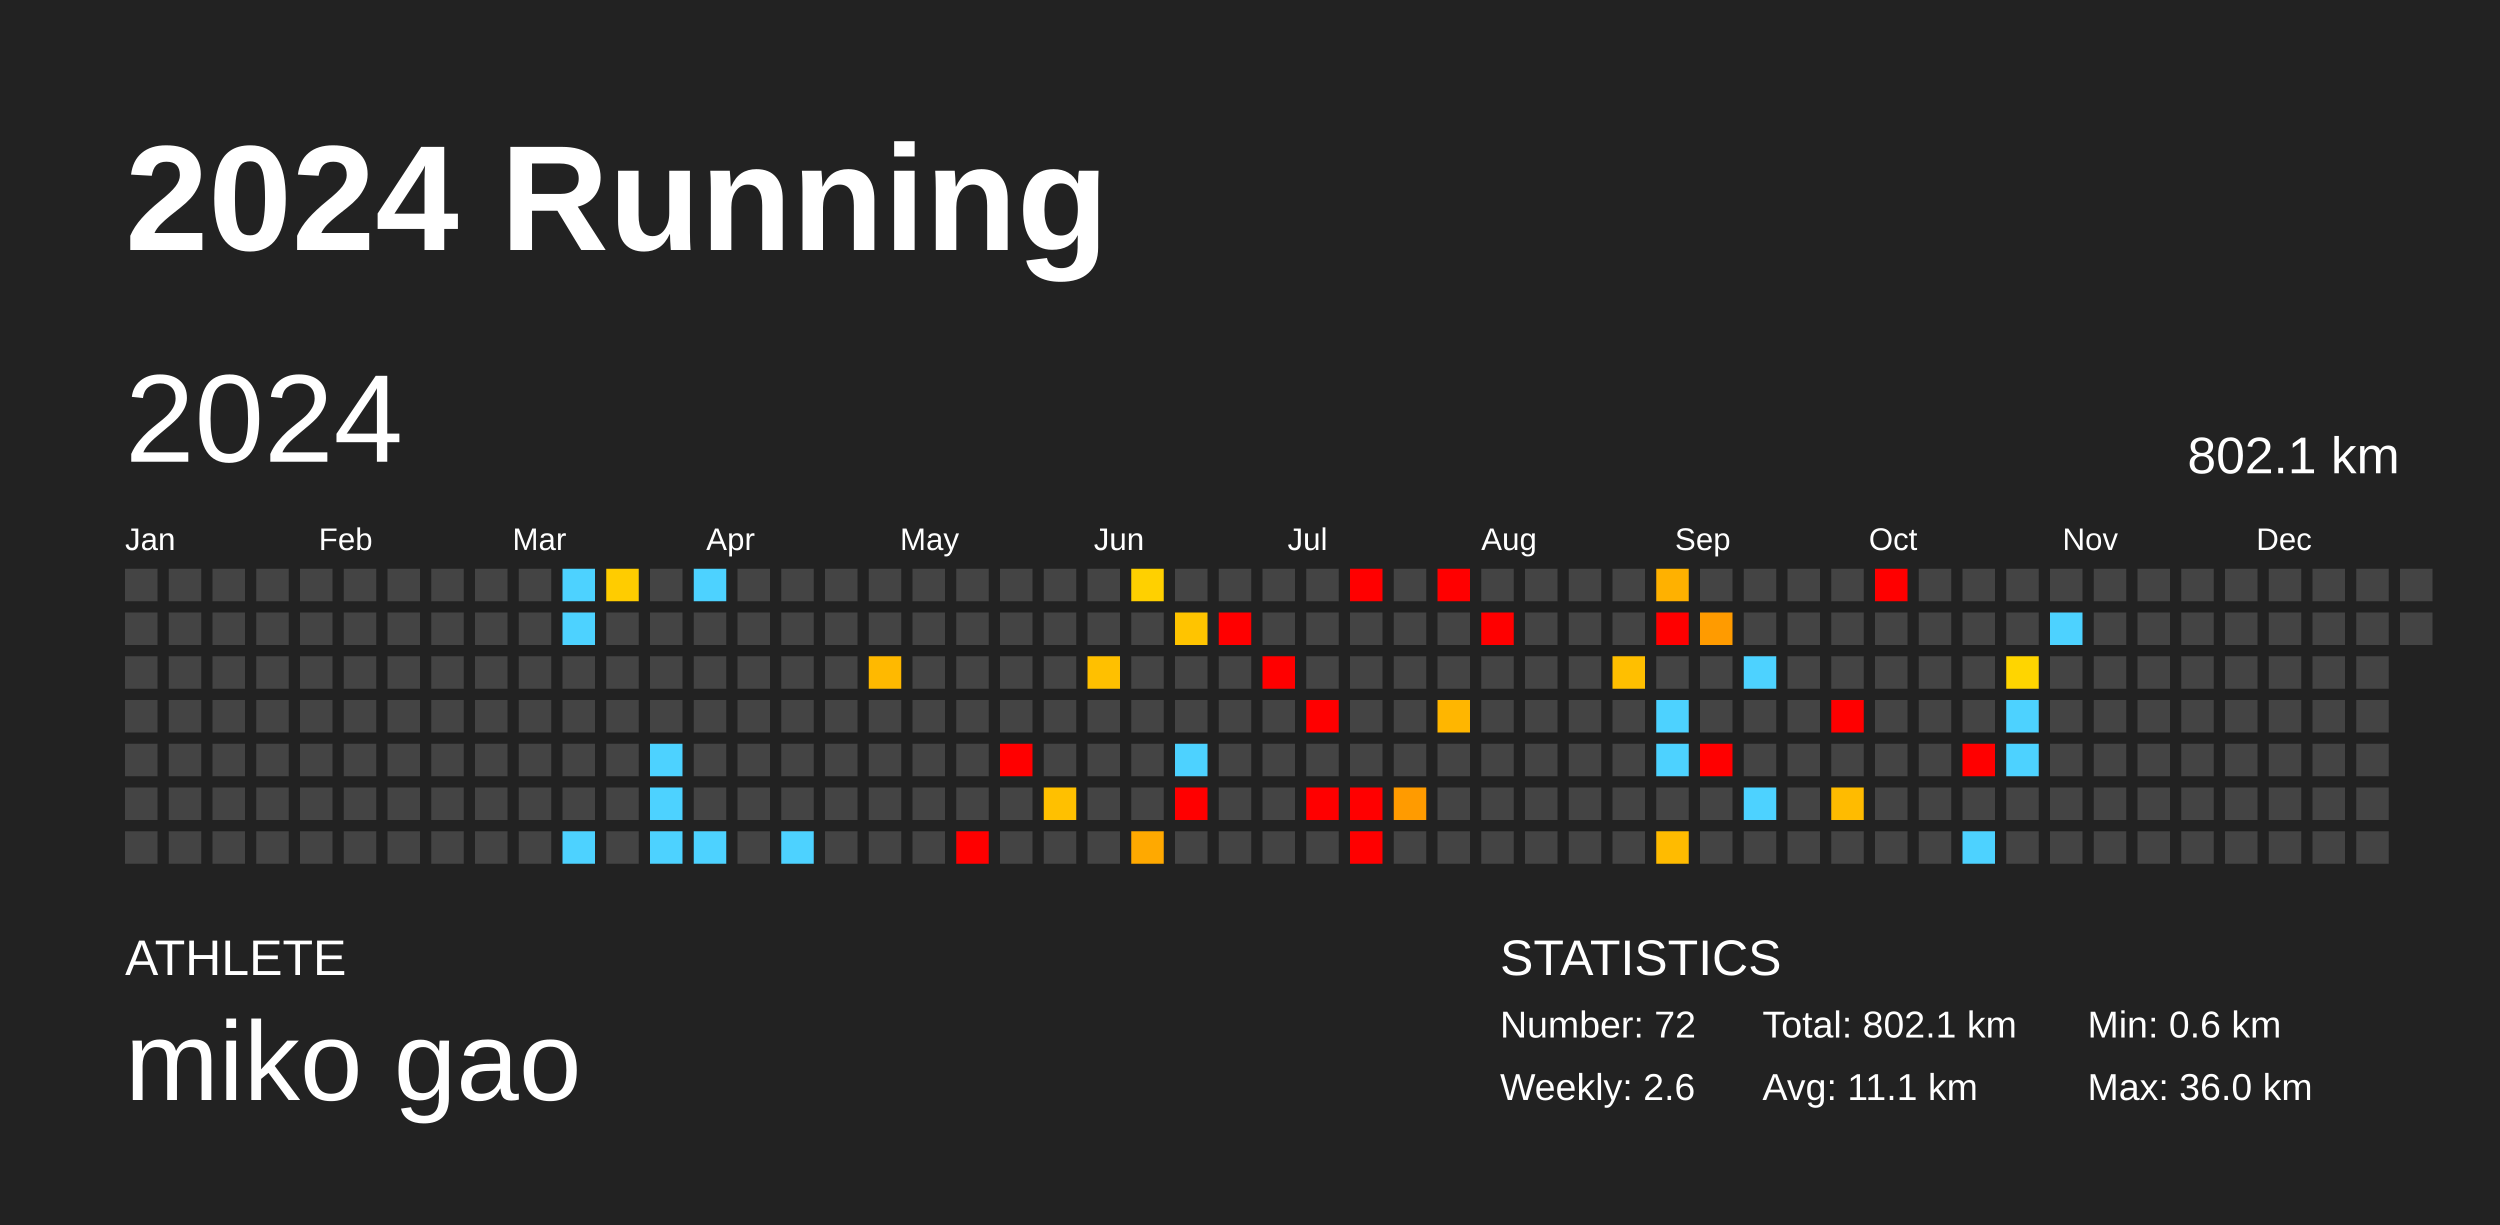
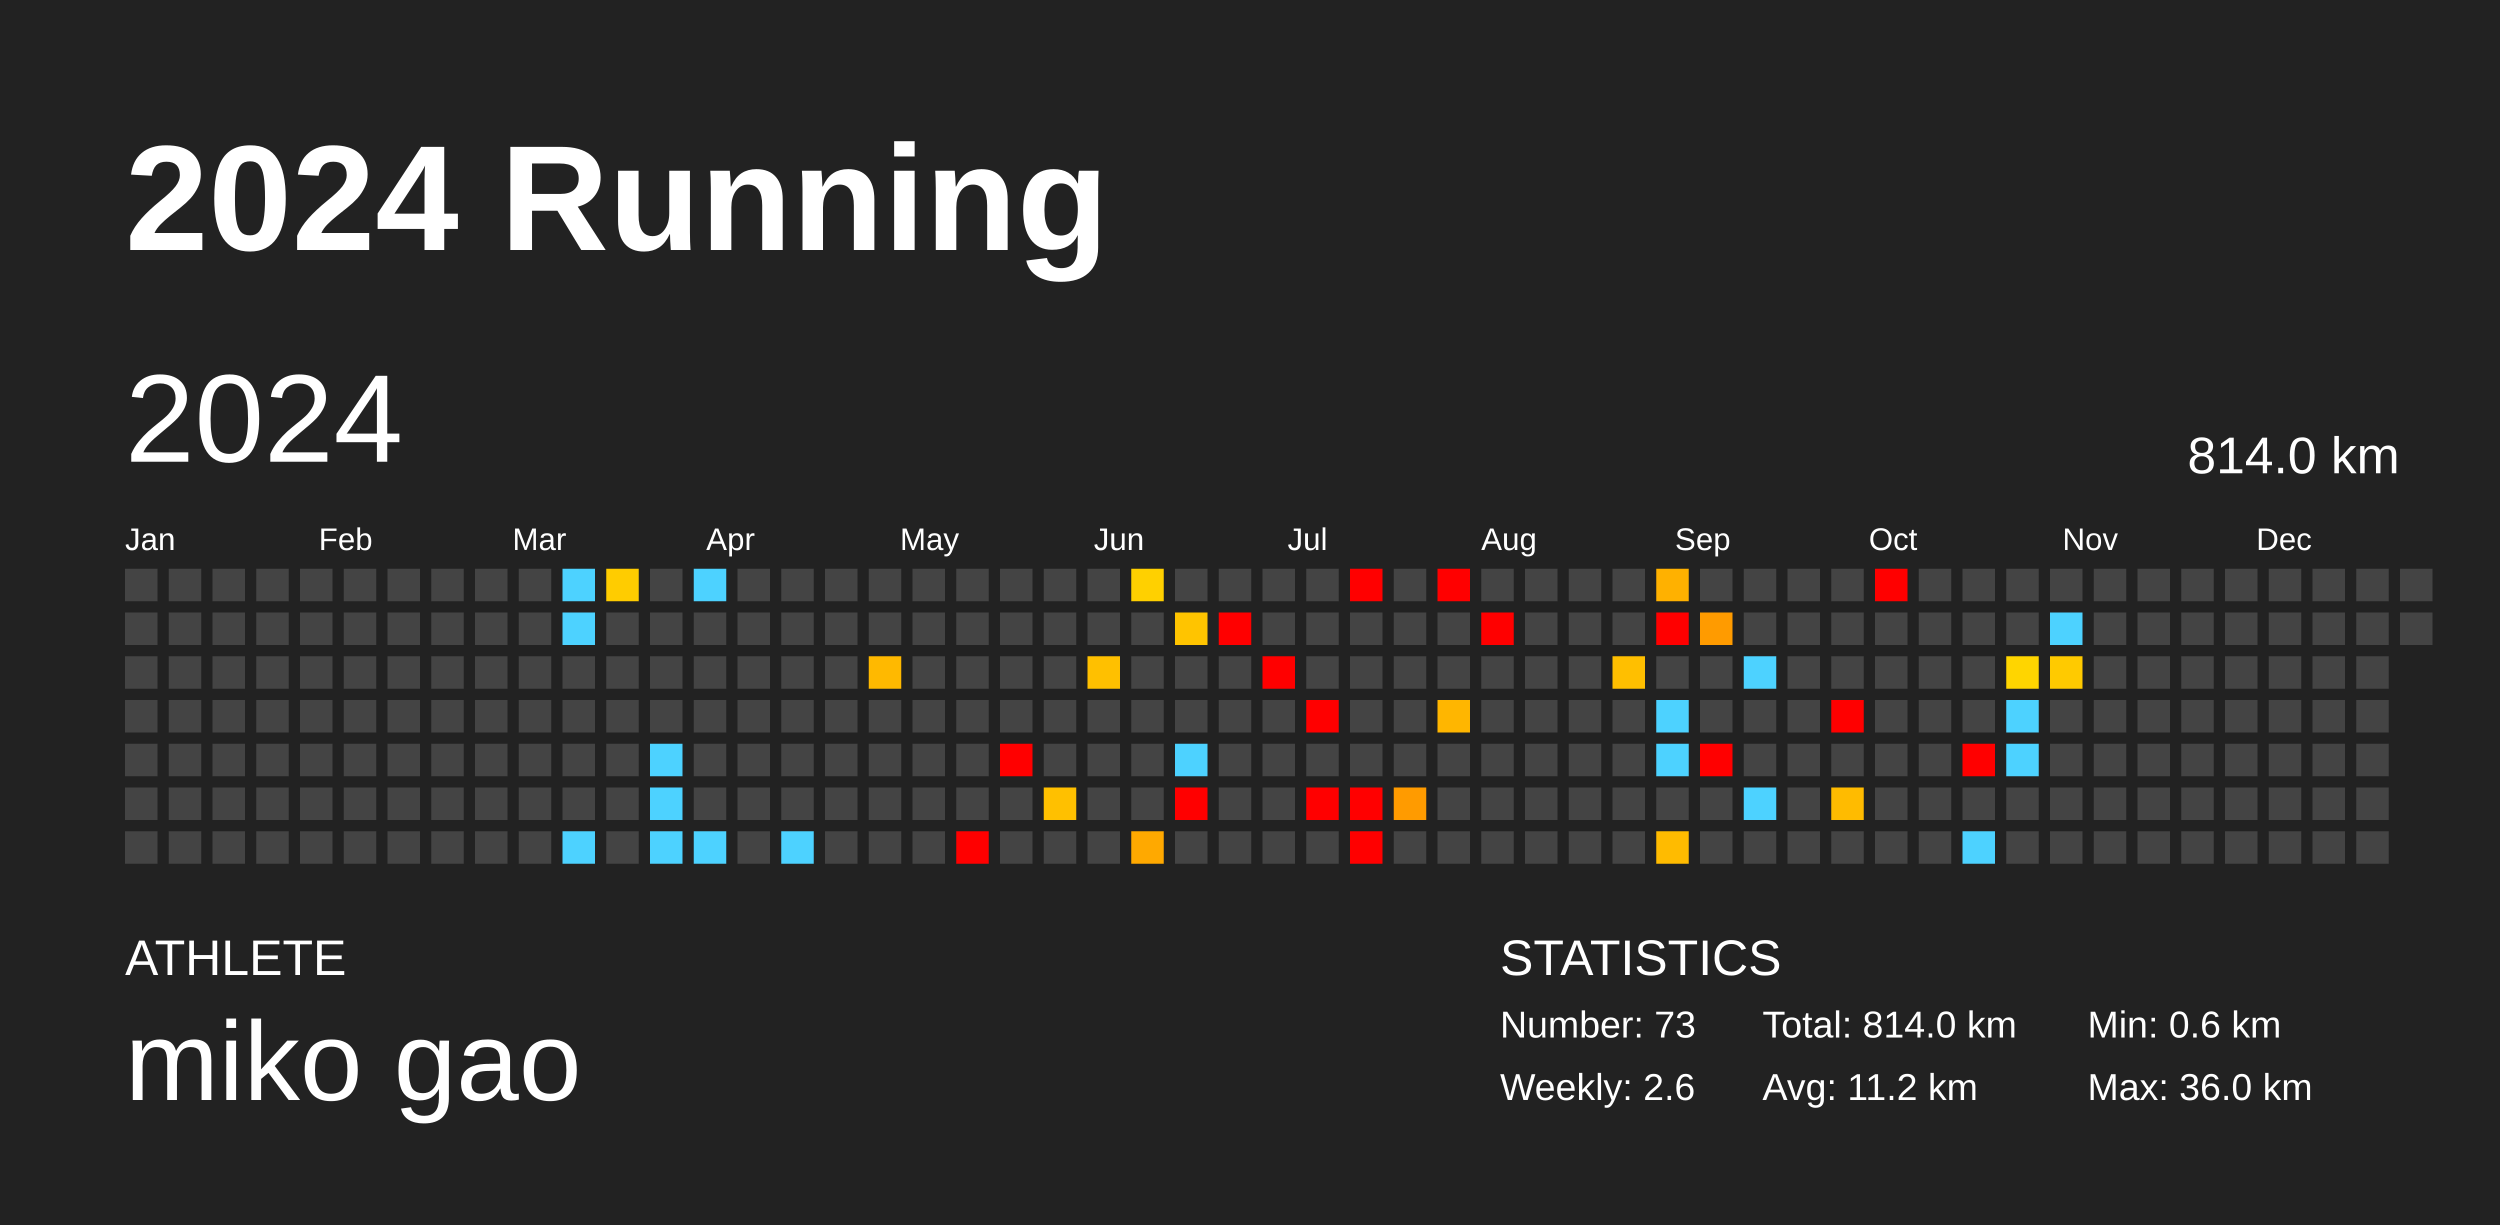
<svg xmlns="http://www.w3.org/2000/svg" baseProfile="full" height="98mm" version="1.1" viewBox="0,0,200,98" width="200mm">
  <defs />
  <rect fill="#222222" height="98" width="200" x="0" y="0" />
  <text fill="#FFFFFF" style="font-size:12px; font-family:Arial; font-weight:bold;" x="10" y="20">2024 Running</text>
  <text fill="#FFFFFF" style="font-size:4px; font-family:Arial" x="10" y="78">ATHLETE</text>
  <text fill="#FFFFFF" style="font-size:9px; font-family:Arial" x="10" y="88">miko gao</text>
  <text fill="#FFFFFF" style="font-size:4px; font-family:Arial" x="120" y="78">STATISTICS</text>
-   <text fill="#FFFFFF" style="font-size:3px; font-family:Arial" x="120" y="83">Number: 72</text>
+   <text fill="#FFFFFF" style="font-size:3px; font-family:Arial" x="120" y="83">Number: 73</text>
  <text fill="#FFFFFF" style="font-size:3px; font-family:Arial" x="120" y="88">Weekly: 2.6</text>
-   <text fill="#FFFFFF" style="font-size:3px; font-family:Arial" x="141" y="83">Total: 802.1 km</text>
-   <text fill="#FFFFFF" style="font-size:3px; font-family:Arial" x="141" y="88">Avg: 11.1 km</text>
+   <text fill="#FFFFFF" style="font-size:3px; font-family:Arial" x="141" y="83">Total: 814.0 km</text>
+   <text fill="#FFFFFF" style="font-size:3px; font-family:Arial" x="141" y="88">Avg: 11.2 km</text>
  <text fill="#FFFFFF" style="font-size:3px; font-family:Arial" x="167" y="83">Min: 0.6 km</text>
  <text fill="#FFFFFF" style="font-size:3px; font-family:Arial" x="167" y="88">Max: 36.0 km</text>
  <text dominant-baseline="hanging" fill="#FFFFFF" style="font-size:10.0px; font-family:Arial;" x="10" y="30">2024</text>
-   <text dominant-baseline="hanging" fill="#FFFFFF" style="font-size:4.125px; font-family:Arial;" x="175" y="35">802.1 km</text>
+   <text dominant-baseline="hanging" fill="#FFFFFF" style="font-size:4.125px; font-family:Arial;" x="175" y="35">814.0 km</text>
  <text fill="#FFFFFF" style="font-size:2.5px; font-family:Arial" x="10.0" y="44">Jan</text>
  <text fill="#FFFFFF" style="font-size:2.5px; font-family:Arial" x="25.5" y="44">Feb</text>
  <text fill="#FFFFFF" style="font-size:2.5px; font-family:Arial" x="41.0" y="44">Mar</text>
  <text fill="#FFFFFF" style="font-size:2.5px; font-family:Arial" x="56.5" y="44">Apr</text>
  <text fill="#FFFFFF" style="font-size:2.5px; font-family:Arial" x="72.0" y="44">May</text>
  <text fill="#FFFFFF" style="font-size:2.5px; font-family:Arial" x="87.5" y="44">Jun</text>
  <text fill="#FFFFFF" style="font-size:2.5px; font-family:Arial" x="103.0" y="44">Jul</text>
  <text fill="#FFFFFF" style="font-size:2.5px; font-family:Arial" x="118.5" y="44">Aug</text>
  <text fill="#FFFFFF" style="font-size:2.5px; font-family:Arial" x="134.0" y="44">Sep</text>
  <text fill="#FFFFFF" style="font-size:2.5px; font-family:Arial" x="149.5" y="44">Oct</text>
  <text fill="#FFFFFF" style="font-size:2.5px; font-family:Arial" x="165.0" y="44">Nov</text>
  <text fill="#FFFFFF" style="font-size:2.5px; font-family:Arial" x="180.5" y="44">Dec</text>
  <rect fill="#444444" height="2.6" width="2.6" x="10.0" y="45.5" />
  <rect fill="#444444" height="2.6" width="2.6" x="10.0" y="49.0" />
  <rect fill="#444444" height="2.6" width="2.6" x="10.0" y="52.5" />
  <rect fill="#444444" height="2.6" width="2.6" x="10.0" y="56.0" />
  <rect fill="#444444" height="2.6" width="2.6" x="10.0" y="59.5" />
  <rect fill="#444444" height="2.6" width="2.6" x="10.0" y="63.0" />
  <rect fill="#444444" height="2.6" width="2.6" x="10.0" y="66.5" />
  <rect fill="#444444" height="2.6" width="2.6" x="13.5" y="45.5" />
  <rect fill="#444444" height="2.6" width="2.6" x="13.5" y="49.0" />
  <rect fill="#444444" height="2.6" width="2.6" x="13.5" y="52.5" />
  <rect fill="#444444" height="2.6" width="2.6" x="13.5" y="56.0" />
  <rect fill="#444444" height="2.6" width="2.6" x="13.5" y="59.5" />
  <rect fill="#444444" height="2.6" width="2.6" x="13.5" y="63.0" />
  <rect fill="#444444" height="2.6" width="2.6" x="13.5" y="66.5" />
  <rect fill="#444444" height="2.6" width="2.6" x="17.0" y="45.5" />
  <rect fill="#444444" height="2.6" width="2.6" x="17.0" y="49.0" />
  <rect fill="#444444" height="2.6" width="2.6" x="17.0" y="52.5" />
  <rect fill="#444444" height="2.6" width="2.6" x="17.0" y="56.0" />
  <rect fill="#444444" height="2.6" width="2.6" x="17.0" y="59.5" />
  <rect fill="#444444" height="2.6" width="2.6" x="17.0" y="63.0" />
  <rect fill="#444444" height="2.6" width="2.6" x="17.0" y="66.5" />
  <rect fill="#444444" height="2.6" width="2.6" x="20.5" y="45.5" />
  <rect fill="#444444" height="2.6" width="2.6" x="20.5" y="49.0" />
  <rect fill="#444444" height="2.6" width="2.6" x="20.5" y="52.5" />
  <rect fill="#444444" height="2.6" width="2.6" x="20.5" y="56.0" />
  <rect fill="#444444" height="2.6" width="2.6" x="20.5" y="59.5" />
  <rect fill="#444444" height="2.6" width="2.6" x="20.5" y="63.0" />
  <rect fill="#444444" height="2.6" width="2.6" x="20.5" y="66.5" />
  <rect fill="#444444" height="2.6" width="2.6" x="24.0" y="45.5" />
  <rect fill="#444444" height="2.6" width="2.6" x="24.0" y="49.0" />
  <rect fill="#444444" height="2.6" width="2.6" x="24.0" y="52.5" />
  <rect fill="#444444" height="2.6" width="2.6" x="24.0" y="56.0" />
  <rect fill="#444444" height="2.6" width="2.6" x="24.0" y="59.5" />
  <rect fill="#444444" height="2.6" width="2.6" x="24.0" y="63.0" />
  <rect fill="#444444" height="2.6" width="2.6" x="24.0" y="66.5" />
  <rect fill="#444444" height="2.6" width="2.6" x="27.5" y="45.5" />
  <rect fill="#444444" height="2.6" width="2.6" x="27.5" y="49.0" />
  <rect fill="#444444" height="2.6" width="2.6" x="27.5" y="52.5" />
  <rect fill="#444444" height="2.6" width="2.6" x="27.5" y="56.0" />
  <rect fill="#444444" height="2.6" width="2.6" x="27.5" y="59.5" />
  <rect fill="#444444" height="2.6" width="2.6" x="27.5" y="63.0" />
  <rect fill="#444444" height="2.6" width="2.6" x="27.5" y="66.5" />
  <rect fill="#444444" height="2.6" width="2.6" x="31.0" y="45.5" />
  <rect fill="#444444" height="2.6" width="2.6" x="31.0" y="49.0" />
  <rect fill="#444444" height="2.6" width="2.6" x="31.0" y="52.5" />
  <rect fill="#444444" height="2.6" width="2.6" x="31.0" y="56.0" />
  <rect fill="#444444" height="2.6" width="2.6" x="31.0" y="59.5" />
  <rect fill="#444444" height="2.6" width="2.6" x="31.0" y="63.0" />
  <rect fill="#444444" height="2.6" width="2.6" x="31.0" y="66.5" />
  <rect fill="#444444" height="2.6" width="2.6" x="34.5" y="45.5" />
  <rect fill="#444444" height="2.6" width="2.6" x="34.5" y="49.0" />
  <rect fill="#444444" height="2.6" width="2.6" x="34.5" y="52.5" />
  <rect fill="#444444" height="2.6" width="2.6" x="34.5" y="56.0" />
  <rect fill="#444444" height="2.6" width="2.6" x="34.5" y="59.5" />
  <rect fill="#444444" height="2.6" width="2.6" x="34.5" y="63.0" />
  <rect fill="#444444" height="2.6" width="2.6" x="34.5" y="66.5" />
  <rect fill="#444444" height="2.6" width="2.6" x="38.0" y="45.5" />
  <rect fill="#444444" height="2.6" width="2.6" x="38.0" y="49.0" />
  <rect fill="#444444" height="2.6" width="2.6" x="38.0" y="52.5" />
  <rect fill="#444444" height="2.6" width="2.6" x="38.0" y="56.0" />
  <rect fill="#444444" height="2.6" width="2.6" x="38.0" y="59.5" />
  <rect fill="#444444" height="2.6" width="2.6" x="38.0" y="63.0" />
  <rect fill="#444444" height="2.6" width="2.6" x="38.0" y="66.5" />
  <rect fill="#444444" height="2.6" width="2.6" x="41.5" y="45.5" />
  <rect fill="#444444" height="2.6" width="2.6" x="41.5" y="49.0" />
  <rect fill="#444444" height="2.6" width="2.6" x="41.5" y="52.5" />
  <rect fill="#444444" height="2.6" width="2.6" x="41.5" y="56.0" />
  <rect fill="#444444" height="2.6" width="2.6" x="41.5" y="59.5" />
  <rect fill="#444444" height="2.6" width="2.6" x="41.5" y="63.0" />
  <rect fill="#444444" height="2.6" width="2.6" x="41.5" y="66.5" />
  <rect fill="#4dd2ff" height="2.6" width="2.6" x="45.0" y="45.5" />
  <rect fill="#4dd2ff" height="2.6" width="2.6" x="45.0" y="49.0" />
  <rect fill="#444444" height="2.6" width="2.6" x="45.0" y="52.5" />
  <rect fill="#444444" height="2.6" width="2.6" x="45.0" y="56.0" />
  <rect fill="#444444" height="2.6" width="2.6" x="45.0" y="59.5" />
  <rect fill="#444444" height="2.6" width="2.6" x="45.0" y="63.0" />
  <rect fill="#4dd2ff" height="2.6" width="2.6" x="45.0" y="66.5" />
  <rect fill="#ffcc00" height="2.6" width="2.6" x="48.5" y="45.5" />
  <rect fill="#444444" height="2.6" width="2.6" x="48.5" y="49.0" />
  <rect fill="#444444" height="2.6" width="2.6" x="48.5" y="52.5" />
  <rect fill="#444444" height="2.6" width="2.6" x="48.5" y="56.0" />
  <rect fill="#444444" height="2.6" width="2.6" x="48.5" y="59.5" />
  <rect fill="#444444" height="2.6" width="2.6" x="48.5" y="63.0" />
  <rect fill="#444444" height="2.6" width="2.6" x="48.5" y="66.5" />
  <rect fill="#444444" height="2.6" width="2.6" x="52.0" y="45.5" />
  <rect fill="#444444" height="2.6" width="2.6" x="52.0" y="49.0" />
  <rect fill="#444444" height="2.6" width="2.6" x="52.0" y="52.5" />
  <rect fill="#444444" height="2.6" width="2.6" x="52.0" y="56.0" />
  <rect fill="#4dd2ff" height="2.6" width="2.6" x="52.0" y="59.5" />
  <rect fill="#4dd2ff" height="2.6" width="2.6" x="52.0" y="63.0" />
  <rect fill="#4dd2ff" height="2.6" width="2.6" x="52.0" y="66.5" />
  <rect fill="#4dd2ff" height="2.6" width="2.6" x="55.5" y="45.5" />
  <rect fill="#444444" height="2.6" width="2.6" x="55.5" y="49.0" />
  <rect fill="#444444" height="2.6" width="2.6" x="55.5" y="52.5" />
  <rect fill="#444444" height="2.6" width="2.6" x="55.5" y="56.0" />
  <rect fill="#444444" height="2.6" width="2.6" x="55.5" y="59.5" />
  <rect fill="#444444" height="2.6" width="2.6" x="55.5" y="63.0" />
  <rect fill="#4dd2ff" height="2.6" width="2.6" x="55.5" y="66.5" />
  <rect fill="#444444" height="2.6" width="2.6" x="59.0" y="45.5" />
  <rect fill="#444444" height="2.6" width="2.6" x="59.0" y="49.0" />
  <rect fill="#444444" height="2.6" width="2.6" x="59.0" y="52.5" />
  <rect fill="#444444" height="2.6" width="2.6" x="59.0" y="56.0" />
  <rect fill="#444444" height="2.6" width="2.6" x="59.0" y="59.5" />
  <rect fill="#444444" height="2.6" width="2.6" x="59.0" y="63.0" />
  <rect fill="#444444" height="2.6" width="2.6" x="59.0" y="66.5" />
  <rect fill="#444444" height="2.6" width="2.6" x="62.5" y="45.5" />
  <rect fill="#444444" height="2.6" width="2.6" x="62.5" y="49.0" />
  <rect fill="#444444" height="2.6" width="2.6" x="62.5" y="52.5" />
  <rect fill="#444444" height="2.6" width="2.6" x="62.5" y="56.0" />
  <rect fill="#444444" height="2.6" width="2.6" x="62.5" y="59.5" />
  <rect fill="#444444" height="2.6" width="2.6" x="62.5" y="63.0" />
  <rect fill="#4dd2ff" height="2.6" width="2.6" x="62.5" y="66.5" />
  <rect fill="#444444" height="2.6" width="2.6" x="66.0" y="45.5" />
  <rect fill="#444444" height="2.6" width="2.6" x="66.0" y="49.0" />
  <rect fill="#444444" height="2.6" width="2.6" x="66.0" y="52.5" />
  <rect fill="#444444" height="2.6" width="2.6" x="66.0" y="56.0" />
  <rect fill="#444444" height="2.6" width="2.6" x="66.0" y="59.5" />
  <rect fill="#444444" height="2.6" width="2.6" x="66.0" y="63.0" />
  <rect fill="#444444" height="2.6" width="2.6" x="66.0" y="66.5" />
  <rect fill="#444444" height="2.6" width="2.6" x="69.5" y="45.5" />
  <rect fill="#444444" height="2.6" width="2.6" x="69.5" y="49.0" />
  <rect fill="#ffb900" height="2.6" width="2.6" x="69.5" y="52.5" />
  <rect fill="#444444" height="2.6" width="2.6" x="69.5" y="56.0" />
  <rect fill="#444444" height="2.6" width="2.6" x="69.5" y="59.5" />
  <rect fill="#444444" height="2.6" width="2.6" x="69.5" y="63.0" />
  <rect fill="#444444" height="2.6" width="2.6" x="69.5" y="66.5" />
  <rect fill="#444444" height="2.6" width="2.6" x="73.0" y="45.5" />
  <rect fill="#444444" height="2.6" width="2.6" x="73.0" y="49.0" />
  <rect fill="#444444" height="2.6" width="2.6" x="73.0" y="52.5" />
  <rect fill="#444444" height="2.6" width="2.6" x="73.0" y="56.0" />
  <rect fill="#444444" height="2.6" width="2.6" x="73.0" y="59.5" />
  <rect fill="#444444" height="2.6" width="2.6" x="73.0" y="63.0" />
  <rect fill="#444444" height="2.6" width="2.6" x="73.0" y="66.5" />
  <rect fill="#444444" height="2.6" width="2.6" x="76.5" y="45.5" />
  <rect fill="#444444" height="2.6" width="2.6" x="76.5" y="49.0" />
  <rect fill="#444444" height="2.6" width="2.6" x="76.5" y="52.5" />
  <rect fill="#444444" height="2.6" width="2.6" x="76.5" y="56.0" />
  <rect fill="#444444" height="2.6" width="2.6" x="76.5" y="59.5" />
  <rect fill="#444444" height="2.6" width="2.6" x="76.5" y="63.0" />
  <rect fill="red" height="2.6" width="2.6" x="76.5" y="66.5" />
  <rect fill="#444444" height="2.6" width="2.6" x="80.0" y="45.5" />
  <rect fill="#444444" height="2.6" width="2.6" x="80.0" y="49.0" />
  <rect fill="#444444" height="2.6" width="2.6" x="80.0" y="52.5" />
  <rect fill="#444444" height="2.6" width="2.6" x="80.0" y="56.0" />
  <rect fill="red" height="2.6" width="2.6" x="80.0" y="59.5" />
  <rect fill="#444444" height="2.6" width="2.6" x="80.0" y="63.0" />
  <rect fill="#444444" height="2.6" width="2.6" x="80.0" y="66.5" />
  <rect fill="#444444" height="2.6" width="2.6" x="83.5" y="45.5" />
  <rect fill="#444444" height="2.6" width="2.6" x="83.5" y="49.0" />
  <rect fill="#444444" height="2.6" width="2.6" x="83.5" y="52.5" />
  <rect fill="#444444" height="2.6" width="2.6" x="83.5" y="56.0" />
  <rect fill="#444444" height="2.6" width="2.6" x="83.5" y="59.5" />
  <rect fill="#ffc000" height="2.6" width="2.6" x="83.5" y="63.0" />
  <rect fill="#444444" height="2.6" width="2.6" x="83.5" y="66.5" />
  <rect fill="#444444" height="2.6" width="2.6" x="87.0" y="45.5" />
  <rect fill="#444444" height="2.6" width="2.6" x="87.0" y="49.0" />
  <rect fill="#ffc000" height="2.6" width="2.6" x="87.0" y="52.5" />
  <rect fill="#444444" height="2.6" width="2.6" x="87.0" y="56.0" />
  <rect fill="#444444" height="2.6" width="2.6" x="87.0" y="59.5" />
  <rect fill="#444444" height="2.6" width="2.6" x="87.0" y="63.0" />
  <rect fill="#444444" height="2.6" width="2.6" x="87.0" y="66.5" />
  <rect fill="#ffd000" height="2.6" width="2.6" x="90.5" y="45.5" />
  <rect fill="#444444" height="2.6" width="2.6" x="90.5" y="49.0" />
  <rect fill="#444444" height="2.6" width="2.6" x="90.5" y="52.5" />
  <rect fill="#444444" height="2.6" width="2.6" x="90.5" y="56.0" />
  <rect fill="#444444" height="2.6" width="2.6" x="90.5" y="59.5" />
  <rect fill="#444444" height="2.6" width="2.6" x="90.5" y="63.0" />
  <rect fill="#ffa900" height="2.6" width="2.6" x="90.5" y="66.5" />
  <rect fill="#444444" height="2.6" width="2.6" x="94.0" y="45.5" />
  <rect fill="#ffc400" height="2.6" width="2.6" x="94.0" y="49.0" />
  <rect fill="#444444" height="2.6" width="2.6" x="94.0" y="52.5" />
  <rect fill="#444444" height="2.6" width="2.6" x="94.0" y="56.0" />
  <rect fill="#4dd2ff" height="2.6" width="2.6" x="94.0" y="59.5" />
  <rect fill="red" height="2.6" width="2.6" x="94.0" y="63.0" />
  <rect fill="#444444" height="2.6" width="2.6" x="94.0" y="66.5" />
  <rect fill="#444444" height="2.6" width="2.6" x="97.5" y="45.5" />
  <rect fill="red" height="2.6" width="2.6" x="97.5" y="49.0" />
  <rect fill="#444444" height="2.6" width="2.6" x="97.5" y="52.5" />
  <rect fill="#444444" height="2.6" width="2.6" x="97.5" y="56.0" />
  <rect fill="#444444" height="2.6" width="2.6" x="97.5" y="59.5" />
  <rect fill="#444444" height="2.6" width="2.6" x="97.5" y="63.0" />
  <rect fill="#444444" height="2.6" width="2.6" x="97.5" y="66.5" />
  <rect fill="#444444" height="2.6" width="2.6" x="101.0" y="45.5" />
  <rect fill="#444444" height="2.6" width="2.6" x="101.0" y="49.0" />
  <rect fill="red" height="2.6" width="2.6" x="101.0" y="52.5" />
  <rect fill="#444444" height="2.6" width="2.6" x="101.0" y="56.0" />
  <rect fill="#444444" height="2.6" width="2.6" x="101.0" y="59.5" />
  <rect fill="#444444" height="2.6" width="2.6" x="101.0" y="63.0" />
  <rect fill="#444444" height="2.6" width="2.6" x="101.0" y="66.5" />
  <rect fill="#444444" height="2.6" width="2.6" x="104.5" y="45.5" />
  <rect fill="#444444" height="2.6" width="2.6" x="104.5" y="49.0" />
  <rect fill="#444444" height="2.6" width="2.6" x="104.5" y="52.5" />
  <rect fill="red" height="2.6" width="2.6" x="104.5" y="56.0" />
  <rect fill="#444444" height="2.6" width="2.6" x="104.5" y="59.5" />
  <rect fill="red" height="2.6" width="2.6" x="104.5" y="63.0" />
  <rect fill="#444444" height="2.6" width="2.6" x="104.5" y="66.5" />
  <rect fill="red" height="2.6" width="2.6" x="108.0" y="45.5" />
  <rect fill="#444444" height="2.6" width="2.6" x="108.0" y="49.0" />
  <rect fill="#444444" height="2.6" width="2.6" x="108.0" y="52.5" />
  <rect fill="#444444" height="2.6" width="2.6" x="108.0" y="56.0" />
  <rect fill="#444444" height="2.6" width="2.6" x="108.0" y="59.5" />
  <rect fill="red" height="2.6" width="2.6" x="108.0" y="63.0" />
  <rect fill="red" height="2.6" width="2.6" x="108.0" y="66.5" />
  <rect fill="#444444" height="2.6" width="2.6" x="111.5" y="45.5" />
  <rect fill="#444444" height="2.6" width="2.6" x="111.5" y="49.0" />
  <rect fill="#444444" height="2.6" width="2.6" x="111.5" y="52.5" />
  <rect fill="#444444" height="2.6" width="2.6" x="111.5" y="56.0" />
  <rect fill="#444444" height="2.6" width="2.6" x="111.5" y="59.5" />
  <rect fill="#ff9b00" height="2.6" width="2.6" x="111.5" y="63.0" />
  <rect fill="#444444" height="2.6" width="2.6" x="111.5" y="66.5" />
  <rect fill="red" height="2.6" width="2.6" x="115.0" y="45.5" />
  <rect fill="#444444" height="2.6" width="2.6" x="115.0" y="49.0" />
  <rect fill="#444444" height="2.6" width="2.6" x="115.0" y="52.5" />
  <rect fill="#ffb600" height="2.6" width="2.6" x="115.0" y="56.0" />
  <rect fill="#444444" height="2.6" width="2.6" x="115.0" y="59.5" />
  <rect fill="#444444" height="2.6" width="2.6" x="115.0" y="63.0" />
  <rect fill="#444444" height="2.6" width="2.6" x="115.0" y="66.5" />
  <rect fill="#444444" height="2.6" width="2.6" x="118.5" y="45.5" />
  <rect fill="red" height="2.6" width="2.6" x="118.5" y="49.0" />
  <rect fill="#444444" height="2.6" width="2.6" x="118.5" y="52.5" />
  <rect fill="#444444" height="2.6" width="2.6" x="118.5" y="56.0" />
  <rect fill="#444444" height="2.6" width="2.6" x="118.5" y="59.5" />
  <rect fill="#444444" height="2.6" width="2.6" x="118.5" y="63.0" />
  <rect fill="#444444" height="2.6" width="2.6" x="118.5" y="66.5" />
  <rect fill="#444444" height="2.6" width="2.6" x="122.0" y="45.5" />
  <rect fill="#444444" height="2.6" width="2.6" x="122.0" y="49.0" />
  <rect fill="#444444" height="2.6" width="2.6" x="122.0" y="52.5" />
  <rect fill="#444444" height="2.6" width="2.6" x="122.0" y="56.0" />
  <rect fill="#444444" height="2.6" width="2.6" x="122.0" y="59.5" />
  <rect fill="#444444" height="2.6" width="2.6" x="122.0" y="63.0" />
  <rect fill="#444444" height="2.6" width="2.6" x="122.0" y="66.5" />
  <rect fill="#444444" height="2.6" width="2.6" x="125.5" y="45.5" />
  <rect fill="#444444" height="2.6" width="2.6" x="125.5" y="49.0" />
  <rect fill="#444444" height="2.6" width="2.6" x="125.5" y="52.5" />
  <rect fill="#444444" height="2.6" width="2.6" x="125.5" y="56.0" />
  <rect fill="#444444" height="2.6" width="2.6" x="125.5" y="59.5" />
  <rect fill="#444444" height="2.6" width="2.6" x="125.5" y="63.0" />
  <rect fill="#444444" height="2.6" width="2.6" x="125.5" y="66.5" />
  <rect fill="#444444" height="2.6" width="2.6" x="129.0" y="45.5" />
  <rect fill="#444444" height="2.6" width="2.6" x="129.0" y="49.0" />
  <rect fill="#ffbf00" height="2.6" width="2.6" x="129.0" y="52.5" />
  <rect fill="#444444" height="2.6" width="2.6" x="129.0" y="56.0" />
  <rect fill="#444444" height="2.6" width="2.6" x="129.0" y="59.5" />
  <rect fill="#444444" height="2.6" width="2.6" x="129.0" y="63.0" />
  <rect fill="#444444" height="2.6" width="2.6" x="129.0" y="66.5" />
  <rect fill="#ffb100" height="2.6" width="2.6" x="132.5" y="45.5" />
  <rect fill="red" height="2.6" width="2.6" x="132.5" y="49.0" />
  <rect fill="#444444" height="2.6" width="2.6" x="132.5" y="52.5" />
  <rect fill="#4dd2ff" height="2.6" width="2.6" x="132.5" y="56.0" />
  <rect fill="#4dd2ff" height="2.6" width="2.6" x="132.5" y="59.5" />
  <rect fill="#444444" height="2.6" width="2.6" x="132.5" y="63.0" />
  <rect fill="#ffbb00" height="2.6" width="2.6" x="132.5" y="66.5" />
  <rect fill="#444444" height="2.6" width="2.6" x="136.0" y="45.5" />
  <rect fill="#ff9b00" height="2.6" width="2.6" x="136.0" y="49.0" />
  <rect fill="#444444" height="2.6" width="2.6" x="136.0" y="52.5" />
  <rect fill="#444444" height="2.6" width="2.6" x="136.0" y="56.0" />
  <rect fill="red" height="2.6" width="2.6" x="136.0" y="59.5" />
  <rect fill="#444444" height="2.6" width="2.6" x="136.0" y="63.0" />
  <rect fill="#444444" height="2.6" width="2.6" x="136.0" y="66.5" />
  <rect fill="#444444" height="2.6" width="2.6" x="139.5" y="45.5" />
  <rect fill="#444444" height="2.6" width="2.6" x="139.5" y="49.0" />
  <rect fill="#4dd2ff" height="2.6" width="2.6" x="139.5" y="52.5" />
  <rect fill="#444444" height="2.6" width="2.6" x="139.5" y="56.0" />
  <rect fill="#444444" height="2.6" width="2.6" x="139.5" y="59.5" />
  <rect fill="#4dd2ff" height="2.6" width="2.6" x="139.5" y="63.0" />
  <rect fill="#444444" height="2.6" width="2.6" x="139.5" y="66.5" />
  <rect fill="#444444" height="2.6" width="2.6" x="143.0" y="45.5" />
  <rect fill="#444444" height="2.6" width="2.6" x="143.0" y="49.0" />
  <rect fill="#444444" height="2.6" width="2.6" x="143.0" y="52.5" />
  <rect fill="#444444" height="2.6" width="2.6" x="143.0" y="56.0" />
  <rect fill="#444444" height="2.6" width="2.6" x="143.0" y="59.5" />
  <rect fill="#444444" height="2.6" width="2.6" x="143.0" y="63.0" />
  <rect fill="#444444" height="2.6" width="2.6" x="143.0" y="66.5" />
  <rect fill="#444444" height="2.6" width="2.6" x="146.5" y="45.5" />
  <rect fill="#444444" height="2.6" width="2.6" x="146.5" y="49.0" />
  <rect fill="#444444" height="2.6" width="2.6" x="146.5" y="52.5" />
  <rect fill="red" height="2.6" width="2.6" x="146.5" y="56.0" />
  <rect fill="#444444" height="2.6" width="2.6" x="146.5" y="59.5" />
  <rect fill="#ffbb00" height="2.6" width="2.6" x="146.5" y="63.0" />
  <rect fill="#444444" height="2.6" width="2.6" x="146.5" y="66.5" />
  <rect fill="red" height="2.6" width="2.6" x="150.0" y="45.5" />
  <rect fill="#444444" height="2.6" width="2.6" x="150.0" y="49.0" />
  <rect fill="#444444" height="2.6" width="2.6" x="150.0" y="52.5" />
  <rect fill="#444444" height="2.6" width="2.6" x="150.0" y="56.0" />
  <rect fill="#444444" height="2.6" width="2.6" x="150.0" y="59.5" />
  <rect fill="#444444" height="2.6" width="2.6" x="150.0" y="63.0" />
  <rect fill="#444444" height="2.6" width="2.6" x="150.0" y="66.5" />
  <rect fill="#444444" height="2.6" width="2.6" x="153.5" y="45.5" />
  <rect fill="#444444" height="2.6" width="2.6" x="153.5" y="49.0" />
  <rect fill="#444444" height="2.6" width="2.6" x="153.5" y="52.5" />
  <rect fill="#444444" height="2.6" width="2.6" x="153.5" y="56.0" />
  <rect fill="#444444" height="2.6" width="2.6" x="153.5" y="59.5" />
  <rect fill="#444444" height="2.6" width="2.6" x="153.5" y="63.0" />
  <rect fill="#444444" height="2.6" width="2.6" x="153.5" y="66.5" />
  <rect fill="#444444" height="2.6" width="2.6" x="157.0" y="45.5" />
  <rect fill="#444444" height="2.6" width="2.6" x="157.0" y="49.0" />
  <rect fill="#444444" height="2.6" width="2.6" x="157.0" y="52.5" />
  <rect fill="#444444" height="2.6" width="2.6" x="157.0" y="56.0" />
  <rect fill="red" height="2.6" width="2.6" x="157.0" y="59.5" />
  <rect fill="#444444" height="2.6" width="2.6" x="157.0" y="63.0" />
  <rect fill="#4dd2ff" height="2.6" width="2.6" x="157.0" y="66.5" />
  <rect fill="#444444" height="2.6" width="2.6" x="160.5" y="45.5" />
  <rect fill="#444444" height="2.6" width="2.6" x="160.5" y="49.0" />
  <rect fill="#ffd500" height="2.6" width="2.6" x="160.5" y="52.5" />
  <rect fill="#4dd2ff" height="2.6" width="2.6" x="160.5" y="56.0" />
  <rect fill="#4dd2ff" height="2.6" width="2.6" x="160.5" y="59.5" />
  <rect fill="#444444" height="2.6" width="2.6" x="160.5" y="63.0" />
  <rect fill="#444444" height="2.6" width="2.6" x="160.5" y="66.5" />
  <rect fill="#444444" height="2.6" width="2.6" x="164.0" y="45.5" />
  <rect fill="#4dd2ff" height="2.6" width="2.6" x="164.0" y="49.0" />
-   <rect fill="#444444" height="2.6" width="2.6" x="164.0" y="52.5" />
+   <rect fill="#ffca00" height="2.6" width="2.6" x="164.0" y="52.5" />
  <rect fill="#444444" height="2.6" width="2.6" x="164.0" y="56.0" />
  <rect fill="#444444" height="2.6" width="2.6" x="164.0" y="59.5" />
  <rect fill="#444444" height="2.6" width="2.6" x="164.0" y="63.0" />
  <rect fill="#444444" height="2.6" width="2.6" x="164.0" y="66.5" />
  <rect fill="#444444" height="2.6" width="2.6" x="167.5" y="45.5" />
  <rect fill="#444444" height="2.6" width="2.6" x="167.5" y="49.0" />
  <rect fill="#444444" height="2.6" width="2.6" x="167.5" y="52.5" />
  <rect fill="#444444" height="2.6" width="2.6" x="167.5" y="56.0" />
  <rect fill="#444444" height="2.6" width="2.6" x="167.5" y="59.5" />
  <rect fill="#444444" height="2.6" width="2.6" x="167.5" y="63.0" />
  <rect fill="#444444" height="2.6" width="2.6" x="167.5" y="66.5" />
  <rect fill="#444444" height="2.6" width="2.6" x="171.0" y="45.5" />
  <rect fill="#444444" height="2.6" width="2.6" x="171.0" y="49.0" />
  <rect fill="#444444" height="2.6" width="2.6" x="171.0" y="52.5" />
  <rect fill="#444444" height="2.6" width="2.6" x="171.0" y="56.0" />
  <rect fill="#444444" height="2.6" width="2.6" x="171.0" y="59.5" />
  <rect fill="#444444" height="2.6" width="2.6" x="171.0" y="63.0" />
  <rect fill="#444444" height="2.6" width="2.6" x="171.0" y="66.5" />
  <rect fill="#444444" height="2.6" width="2.6" x="174.5" y="45.5" />
  <rect fill="#444444" height="2.6" width="2.6" x="174.5" y="49.0" />
  <rect fill="#444444" height="2.6" width="2.6" x="174.5" y="52.5" />
  <rect fill="#444444" height="2.6" width="2.6" x="174.5" y="56.0" />
  <rect fill="#444444" height="2.6" width="2.6" x="174.5" y="59.5" />
  <rect fill="#444444" height="2.6" width="2.6" x="174.5" y="63.0" />
  <rect fill="#444444" height="2.6" width="2.6" x="174.5" y="66.5" />
  <rect fill="#444444" height="2.6" width="2.6" x="178.0" y="45.5" />
  <rect fill="#444444" height="2.6" width="2.6" x="178.0" y="49.0" />
  <rect fill="#444444" height="2.6" width="2.6" x="178.0" y="52.5" />
  <rect fill="#444444" height="2.6" width="2.6" x="178.0" y="56.0" />
  <rect fill="#444444" height="2.6" width="2.6" x="178.0" y="59.5" />
  <rect fill="#444444" height="2.6" width="2.6" x="178.0" y="63.0" />
  <rect fill="#444444" height="2.6" width="2.6" x="178.0" y="66.5" />
  <rect fill="#444444" height="2.6" width="2.6" x="181.5" y="45.5" />
  <rect fill="#444444" height="2.6" width="2.6" x="181.5" y="49.0" />
  <rect fill="#444444" height="2.6" width="2.6" x="181.5" y="52.5" />
  <rect fill="#444444" height="2.6" width="2.6" x="181.5" y="56.0" />
  <rect fill="#444444" height="2.6" width="2.6" x="181.5" y="59.5" />
  <rect fill="#444444" height="2.6" width="2.6" x="181.5" y="63.0" />
  <rect fill="#444444" height="2.6" width="2.6" x="181.5" y="66.5" />
  <rect fill="#444444" height="2.6" width="2.6" x="185.0" y="45.5" />
  <rect fill="#444444" height="2.6" width="2.6" x="185.0" y="49.0" />
  <rect fill="#444444" height="2.6" width="2.6" x="185.0" y="52.5" />
  <rect fill="#444444" height="2.6" width="2.6" x="185.0" y="56.0" />
  <rect fill="#444444" height="2.6" width="2.6" x="185.0" y="59.5" />
  <rect fill="#444444" height="2.6" width="2.6" x="185.0" y="63.0" />
  <rect fill="#444444" height="2.6" width="2.6" x="185.0" y="66.5" />
  <rect fill="#444444" height="2.6" width="2.6" x="188.5" y="45.5" />
  <rect fill="#444444" height="2.6" width="2.6" x="188.5" y="49.0" />
  <rect fill="#444444" height="2.6" width="2.6" x="188.5" y="52.5" />
  <rect fill="#444444" height="2.6" width="2.6" x="188.5" y="56.0" />
  <rect fill="#444444" height="2.6" width="2.6" x="188.5" y="59.5" />
  <rect fill="#444444" height="2.6" width="2.6" x="188.5" y="63.0" />
  <rect fill="#444444" height="2.6" width="2.6" x="188.5" y="66.5" />
  <rect fill="#444444" height="2.6" width="2.6" x="192.0" y="45.5" />
  <rect fill="#444444" height="2.6" width="2.6" x="192.0" y="49.0" />
</svg>
